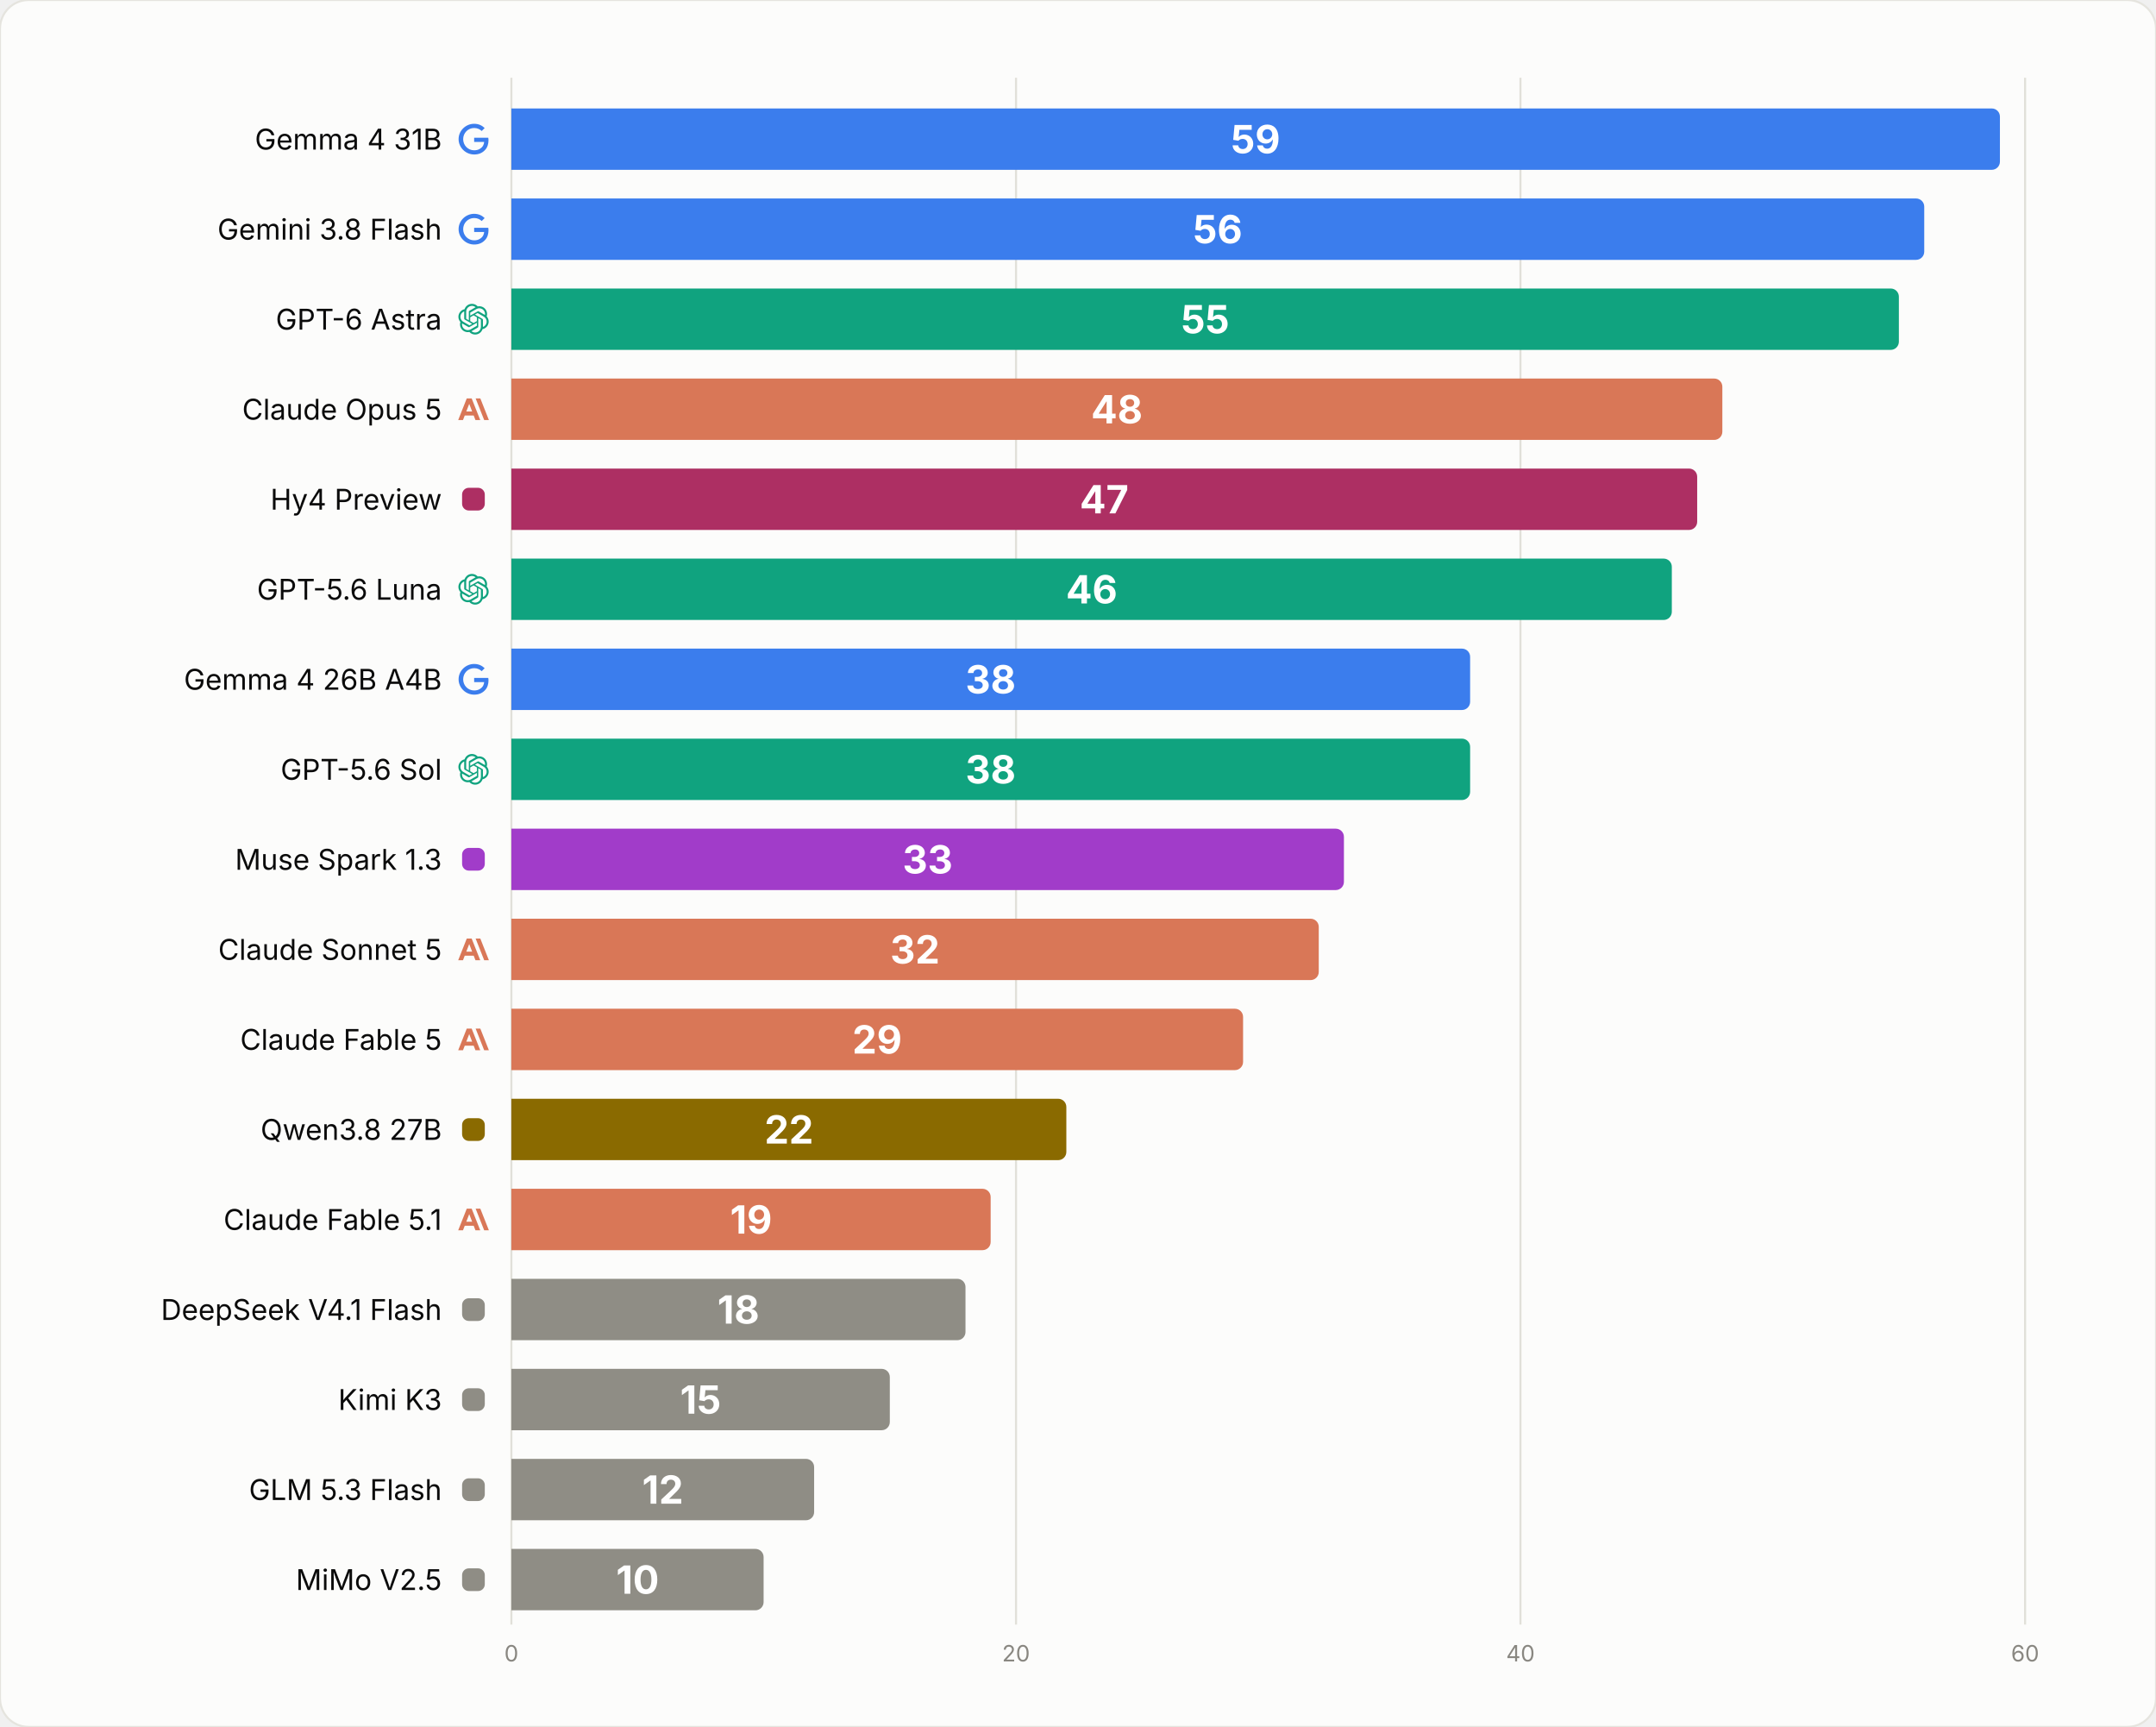
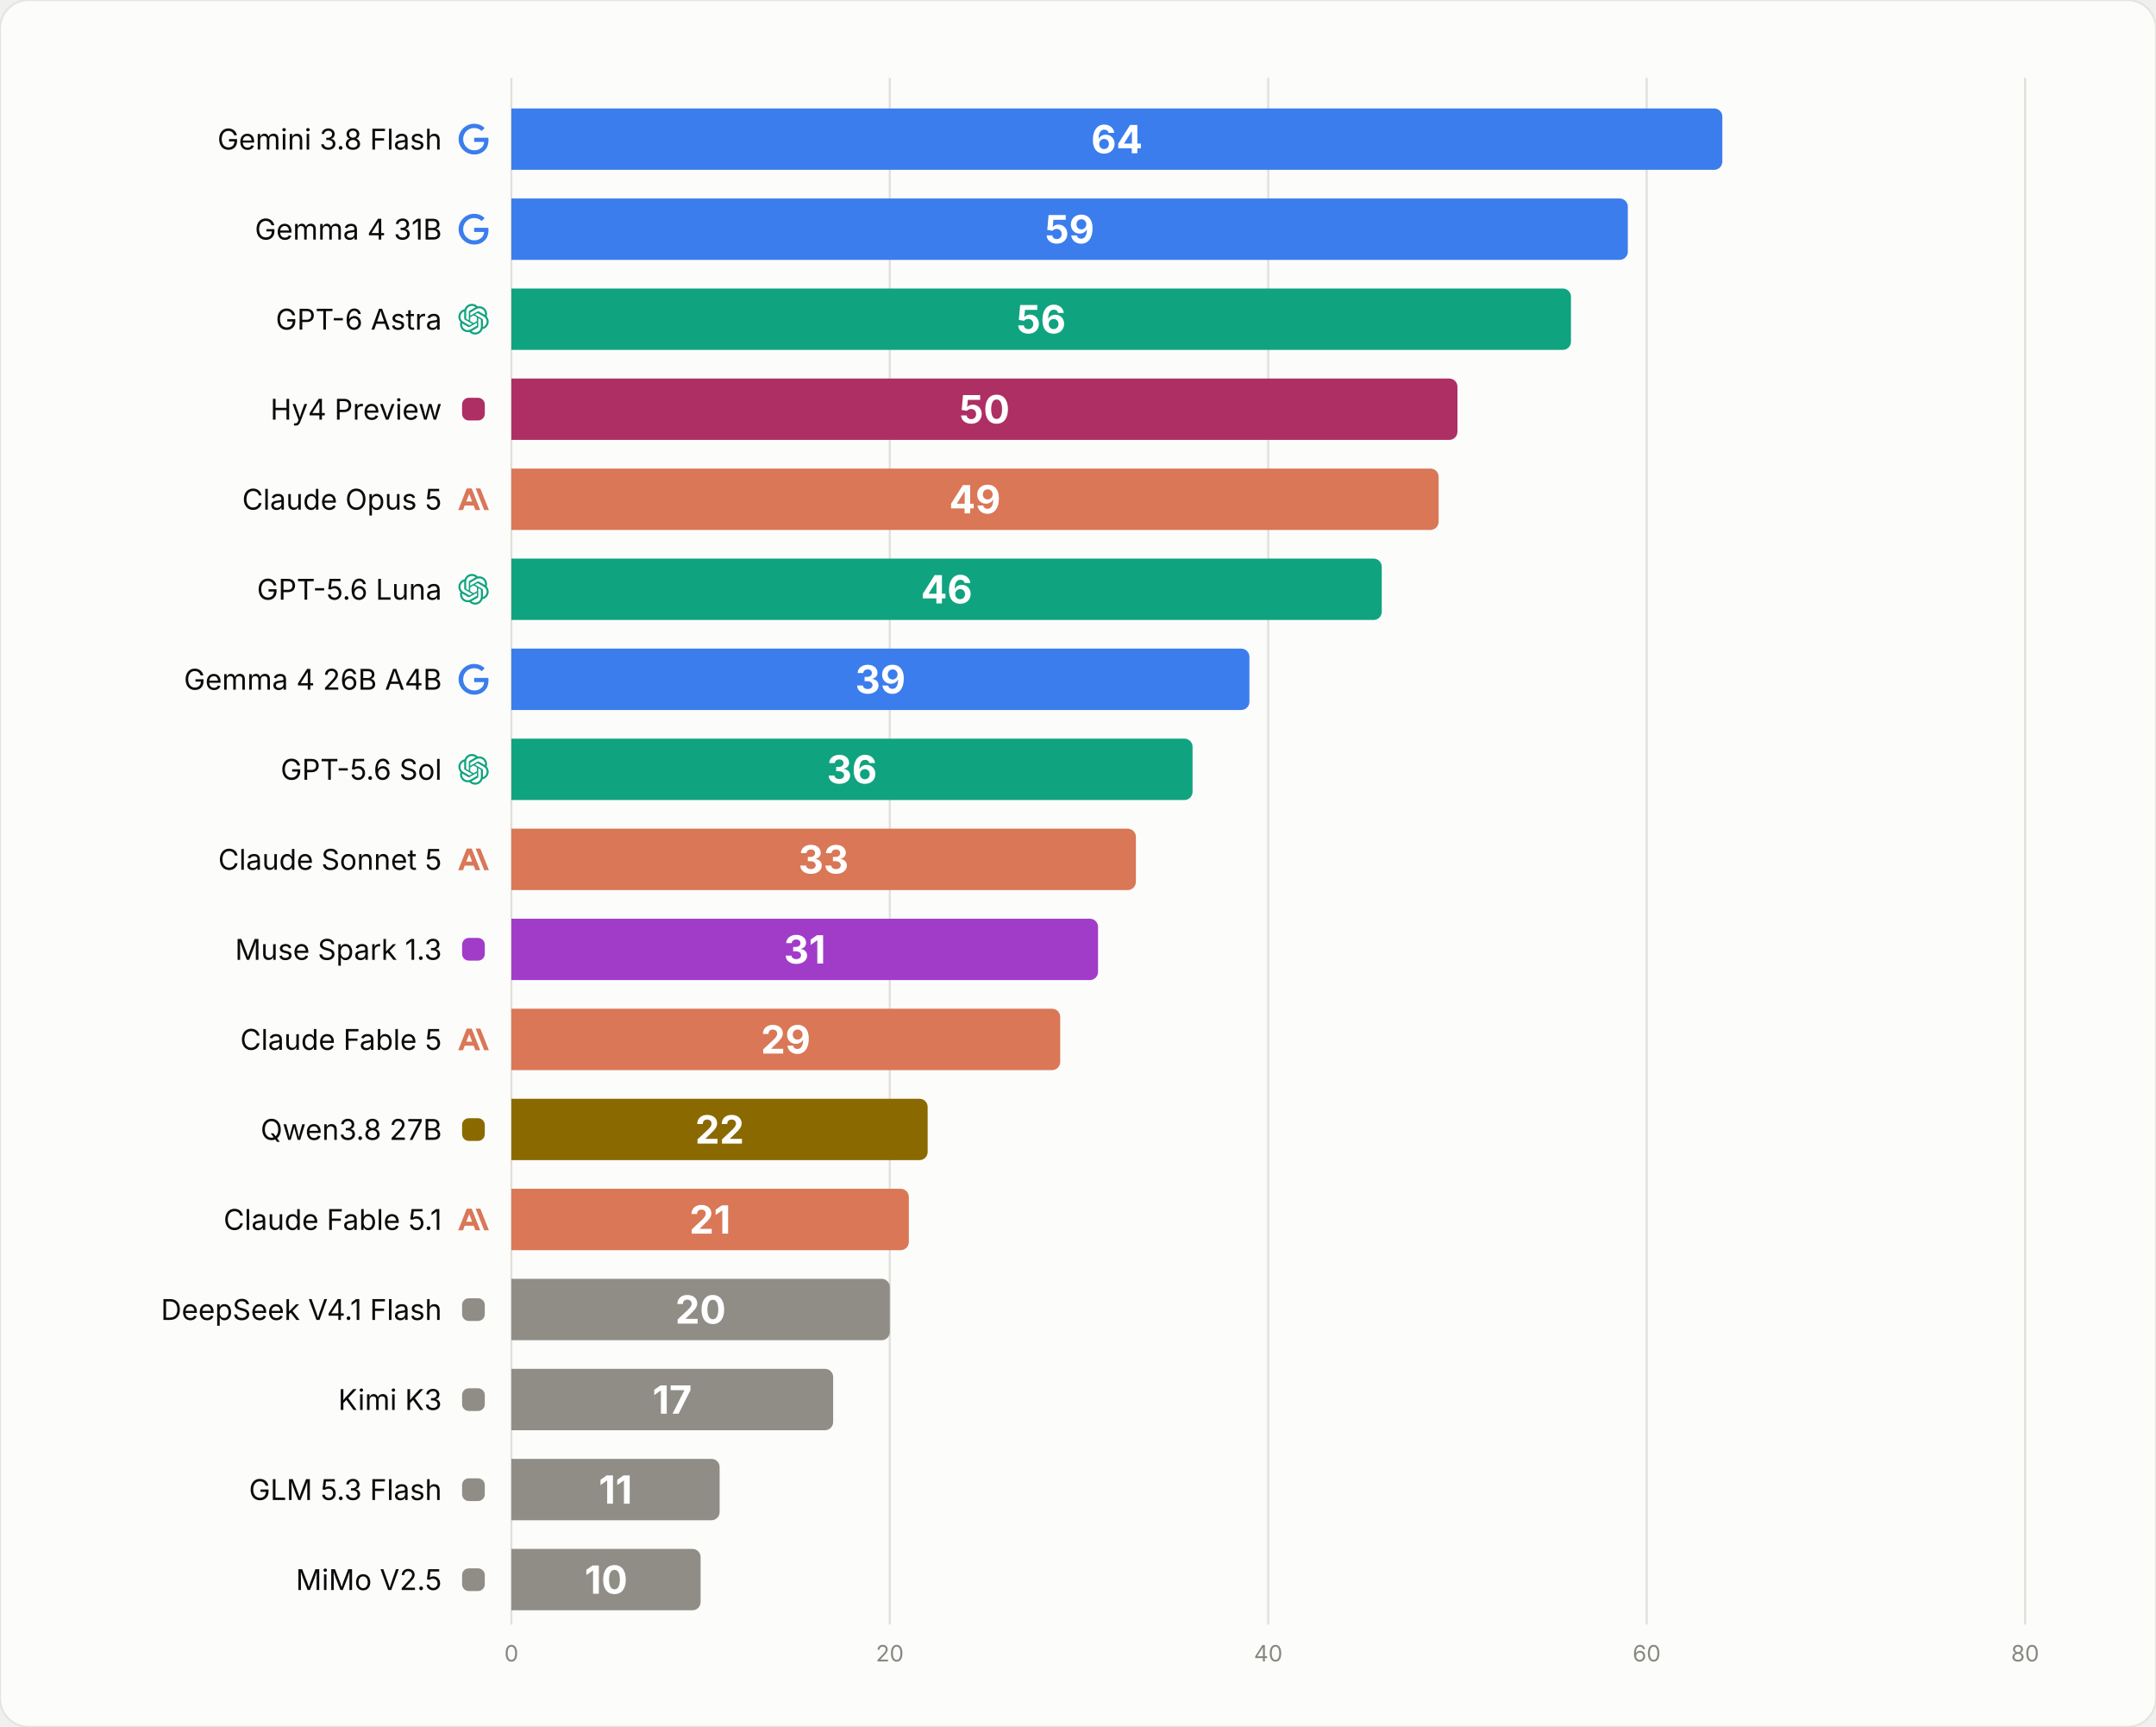
<svg xmlns="http://www.w3.org/2000/svg" viewBox="0 0 1054 844" width="1054" height="844" font-family="system-ui, -apple-system, 'Segoe UI', 'Hiragino Kaku Gothic ProN', 'Noto Sans JP', sans-serif" role="img">
  <rect x="0" y="0" width="1054" height="844" rx="14" fill="#fcfcfb" stroke="#e5e4de" />
  <g transform="translate(18 18)">
    <line stroke="#e1e0d9" stroke-width="1" x1="232.0" y1="20" x2="232.0" y2="776" />
-     <line stroke="#e1e0d9" stroke-width="1" x1="478.7" y1="20" x2="478.7" y2="776" />
-     <line stroke="#e1e0d9" stroke-width="1" x1="725.3" y1="20" x2="725.3" y2="776" />
+     <line stroke="#e1e0d9" stroke-width="1" x1="417.0" y1="20" x2="417.0" y2="776" />
+     <line stroke="#e1e0d9" stroke-width="1" x1="602.0" y1="20" x2="602.0" y2="776" />
+     <line stroke="#e1e0d9" stroke-width="1" x1="787.0" y1="20" x2="787.0" y2="776" />
    <line stroke="#e1e0d9" stroke-width="1" x1="972.0" y1="20" x2="972.0" y2="776" />
    <text fill="#898781" font-size="11" x="232.0" y="794" text-anchor="middle">0</text>
-     <text fill="#898781" font-size="11" x="478.7" y="794" text-anchor="middle">20</text>
-     <text fill="#898781" font-size="11" x="725.3" y="794" text-anchor="middle">40</text>
-     <text fill="#898781" font-size="11" x="972.0" y="794" text-anchor="middle">60</text>
+     <text fill="#898781" font-size="11" x="417.0" y="794" text-anchor="middle">20</text>
+     <text fill="#898781" font-size="11" x="602.0" y="794" text-anchor="middle">40</text>
+     <text fill="#898781" font-size="11" x="787.0" y="794" text-anchor="middle">60</text>
+     <text fill="#898781" font-size="11" x="972.0" y="794" text-anchor="middle">80</text>
    <g>
      <path transform="translate(206.0 42.5) scale(0.625)" fill="#3b7ded" d="M12.48 10.92v3.28h7.84c-.24 1.84-.853 3.187-1.787 4.133-1.147 1.147-2.933 2.4-6.053 2.4-4.827 0-8.6-3.893-8.6-8.72s3.773-8.72 8.6-8.72c2.6 0 4.507 1.027 5.907 2.347l2.307-2.307C18.747 1.44 16.133 0 12.48 0 5.867 0 .307 5.387.307 12s5.56 12 12.173 12c3.573 0 6.267-1.173 8.373-3.36 2.16-2.16 2.84-5.213 2.84-7.667 0-.76-.053-1.467-.173-2.053H12.48z" />
-       <text fill="#0b0b0b" font-size="14" x="198" y="50" text-anchor="end" dominant-baseline="central">Gemma 4 31B</text>
-       <path fill="#3b7ded" d="M232.0 35.0 H955.7 a4 4 0 0 1 4 4 V61.0 a4 4 0 0 1 -4 4 H232.0 Z" />
-       <text fill="#ffffff" font-size="19" font-weight="700" x="595.8" y="50" text-anchor="middle" dominant-baseline="central">59</text>
+       <text fill="#0b0b0b" font-size="14" x="198" y="50" text-anchor="end" dominant-baseline="central">Gemini 3.8 Flash</text>
+       <path fill="#3b7ded" d="M232.0 35.0 H820.0 a4 4 0 0 1 4 4 V61.0 a4 4 0 0 1 -4 4 H232.0 Z" />
+       <text fill="#ffffff" font-size="19" font-weight="700" x="528.0" y="50" text-anchor="middle" dominant-baseline="central">64</text>
    </g>
    <g>
      <path transform="translate(206.0 86.5) scale(0.625)" fill="#3b7ded" d="M12.48 10.92v3.28h7.84c-.24 1.84-.853 3.187-1.787 4.133-1.147 1.147-2.933 2.4-6.053 2.4-4.827 0-8.6-3.893-8.6-8.72s3.773-8.72 8.6-8.72c2.6 0 4.507 1.027 5.907 2.347l2.307-2.307C18.747 1.44 16.133 0 12.48 0 5.867 0 .307 5.387.307 12s5.56 12 12.173 12c3.573 0 6.267-1.173 8.373-3.36 2.16-2.16 2.84-5.213 2.84-7.667 0-.76-.053-1.467-.173-2.053H12.48z" />
-       <text fill="#0b0b0b" font-size="14" x="198" y="94" text-anchor="end" dominant-baseline="central">Gemini 3.8 Flash</text>
-       <path fill="#3b7ded" d="M232.0 79.0 H918.7 a4 4 0 0 1 4 4 V105.0 a4 4 0 0 1 -4 4 H232.0 Z" />
-       <text fill="#ffffff" font-size="19" font-weight="700" x="577.3" y="94" text-anchor="middle" dominant-baseline="central">56</text>
+       <text fill="#0b0b0b" font-size="14" x="198" y="94" text-anchor="end" dominant-baseline="central">Gemma 4 31B</text>
+       <path fill="#3b7ded" d="M232.0 79.0 H773.8 a4 4 0 0 1 4 4 V105.0 a4 4 0 0 1 -4 4 H232.0 Z" />
+       <text fill="#ffffff" font-size="19" font-weight="700" x="504.9" y="94" text-anchor="middle" dominant-baseline="central">59</text>
    </g>
    <g>
      <path transform="translate(206.0 130.5) scale(0.625)" fill="#10a37f" d="M22.282 9.821a5.985 5.985 0 0 0-.516-4.911 6.046 6.046 0 0 0-6.51-2.9A6.065 6.065 0 0 0 4.981 4.182a5.985 5.985 0 0 0-3.998 2.9 6.046 6.046 0 0 0 .743 7.097 5.98 5.98 0 0 0 .511 4.911 6.051 6.051 0 0 0 6.515 2.9A5.985 5.985 0 0 0 13.26 24a6.056 6.056 0 0 0 5.772-4.206 5.989 5.989 0 0 0 3.998-2.9 6.056 6.056 0 0 0-.748-7.073zm-9.022 12.608a4.476 4.476 0 0 1-2.876-1.041l.142-.08 4.778-2.758a.795.795 0 0 0 .393-.681v-6.737l2.02 1.169a.071.071 0 0 1 .038.052v5.583a4.504 4.504 0 0 1-4.495 4.494zm-9.661-4.125a4.471 4.471 0 0 1-.535-3.014l.142.085 4.783 2.758a.771.771 0 0 0 .781 0l5.843-3.369v2.332a.08.08 0 0 1-.033.061L9.74 19.95a4.499 4.499 0 0 1-6.141-1.646zM2.341 7.896a4.485 4.485 0 0 1 2.365-1.973V11.6a.766.766 0 0 0 .388.676l5.814 3.354-2.02 1.169a.076.076 0 0 1-.071 0l-4.83-2.787A4.504 4.504 0 0 1 2.341 7.872zm16.596 3.856L13.104 8.364 15.119 7.2a.076.076 0 0 1 .071 0l4.83 2.791a4.494 4.494 0 0 1-.676 8.104v-5.677a.79.79 0 0 0-.407-.667zm2.011-3.023l-.142-.085-4.774-2.782a.776.776 0 0 0-.785 0L9.409 9.23V6.897a.066.066 0 0 1 .028-.061l4.83-2.787a4.499 4.499 0 0 1 6.68 4.66zM8.306 12.863l-2.02-1.164a.08.08 0 0 1-.038-.057V6.074a4.499 4.499 0 0 1 7.376-3.454l-.142.081L8.704 5.459a.795.795 0 0 0-.393.681zm1.098-2.365l2.602-1.5 2.607 1.5v2.999l-2.597 1.5-2.607-1.5Z" />
      <text fill="#0b0b0b" font-size="14" x="198" y="138" text-anchor="end" dominant-baseline="central">GPT-6 Astra</text>
-       <path fill="#10a37f" d="M232.0 123.0 H906.3 a4 4 0 0 1 4 4 V149.0 a4 4 0 0 1 -4 4 H232.0 Z" />
-       <text fill="#ffffff" font-size="19" font-weight="700" x="571.2" y="138" text-anchor="middle" dominant-baseline="central">55</text>
+       <path fill="#10a37f" d="M232.0 123.0 H746.0 a4 4 0 0 1 4 4 V149.0 a4 4 0 0 1 -4 4 H232.0 Z" />
+       <text fill="#ffffff" font-size="19" font-weight="700" x="491.0" y="138" text-anchor="middle" dominant-baseline="central">56</text>
    </g>
    <g>
-       <path transform="translate(206.0 174.5) scale(0.625)" fill="#d97757" d="M17.304 3.541h-3.672l6.696 16.918H24Zm-10.608 0L0 20.459h3.744l1.369-3.553h7.005l1.369 3.553h3.744L10.536 3.541Zm-.371 10.223 2.291-5.946 2.291 5.946Z" />
-       <text fill="#0b0b0b" font-size="14" x="198" y="182" text-anchor="end" dominant-baseline="central">Claude Opus 5</text>
-       <path fill="#d97757" d="M232.0 167.0 H820.0 a4 4 0 0 1 4 4 V193.0 a4 4 0 0 1 -4 4 H232.0 Z" />
-       <text fill="#ffffff" font-size="19" font-weight="700" x="528.0" y="182" text-anchor="middle" dominant-baseline="central">48</text>
+       <rect x="207.9" y="176.4" width="11.1" height="11.1" rx="3.3" fill="#ad2f63" />
+       <text fill="#0b0b0b" font-size="14" x="198" y="182" text-anchor="end" dominant-baseline="central">Hy4 Preview</text>
+       <path fill="#ad2f63" d="M232.0 167.0 H690.5 a4 4 0 0 1 4 4 V193.0 a4 4 0 0 1 -4 4 H232.0 Z" />
+       <text fill="#ffffff" font-size="19" font-weight="700" x="463.3" y="182" text-anchor="middle" dominant-baseline="central">50</text>
    </g>
    <g>
-       <rect x="207.9" y="220.4" width="11.1" height="11.1" rx="3.3" fill="#ad2f63" />
-       <text fill="#0b0b0b" font-size="14" x="198" y="226" text-anchor="end" dominant-baseline="central">Hy4 Preview</text>
-       <path fill="#ad2f63" d="M232.0 211.0 H807.7 a4 4 0 0 1 4 4 V237.0 a4 4 0 0 1 -4 4 H232.0 Z" />
-       <text fill="#ffffff" font-size="19" font-weight="700" x="521.8" y="226" text-anchor="middle" dominant-baseline="central">47</text>
+       <path transform="translate(206.0 218.5) scale(0.625)" fill="#d97757" d="M17.304 3.541h-3.672l6.696 16.918H24Zm-10.608 0L0 20.459h3.744l1.369-3.553h7.005l1.369 3.553h3.744L10.536 3.541Zm-.371 10.223 2.291-5.946 2.291 5.946Z" />
+       <text fill="#0b0b0b" font-size="14" x="198" y="226" text-anchor="end" dominant-baseline="central">Claude Opus 5</text>
+       <path fill="#d97757" d="M232.0 211.0 H681.3 a4 4 0 0 1 4 4 V237.0 a4 4 0 0 1 -4 4 H232.0 Z" />
+       <text fill="#ffffff" font-size="19" font-weight="700" x="458.6" y="226" text-anchor="middle" dominant-baseline="central">49</text>
    </g>
    <g>
      <path transform="translate(206.0 262.5) scale(0.625)" fill="#10a37f" d="M22.282 9.821a5.985 5.985 0 0 0-.516-4.911 6.046 6.046 0 0 0-6.51-2.9A6.065 6.065 0 0 0 4.981 4.182a5.985 5.985 0 0 0-3.998 2.9 6.046 6.046 0 0 0 .743 7.097 5.98 5.98 0 0 0 .511 4.911 6.051 6.051 0 0 0 6.515 2.9A5.985 5.985 0 0 0 13.26 24a6.056 6.056 0 0 0 5.772-4.206 5.989 5.989 0 0 0 3.998-2.9 6.056 6.056 0 0 0-.748-7.073zm-9.022 12.608a4.476 4.476 0 0 1-2.876-1.041l.142-.08 4.778-2.758a.795.795 0 0 0 .393-.681v-6.737l2.02 1.169a.071.071 0 0 1 .038.052v5.583a4.504 4.504 0 0 1-4.495 4.494zm-9.661-4.125a4.471 4.471 0 0 1-.535-3.014l.142.085 4.783 2.758a.771.771 0 0 0 .781 0l5.843-3.369v2.332a.08.08 0 0 1-.033.061L9.74 19.95a4.499 4.499 0 0 1-6.141-1.646zM2.341 7.896a4.485 4.485 0 0 1 2.365-1.973V11.6a.766.766 0 0 0 .388.676l5.814 3.354-2.02 1.169a.076.076 0 0 1-.071 0l-4.83-2.787A4.504 4.504 0 0 1 2.341 7.872zm16.596 3.856L13.104 8.364 15.119 7.2a.076.076 0 0 1 .071 0l4.83 2.791a4.494 4.494 0 0 1-.676 8.104v-5.677a.79.79 0 0 0-.407-.667zm2.011-3.023l-.142-.085-4.774-2.782a.776.776 0 0 0-.785 0L9.409 9.23V6.897a.066.066 0 0 1 .028-.061l4.83-2.787a4.499 4.499 0 0 1 6.68 4.66zM8.306 12.863l-2.02-1.164a.08.08 0 0 1-.038-.057V6.074a4.499 4.499 0 0 1 7.376-3.454l-.142.081L8.704 5.459a.795.795 0 0 0-.393.681zm1.098-2.365l2.602-1.5 2.607 1.5v2.999l-2.597 1.5-2.607-1.5Z" />
      <text fill="#0b0b0b" font-size="14" x="198" y="270" text-anchor="end" dominant-baseline="central">GPT-5.6 Luna</text>
-       <path fill="#10a37f" d="M232.0 255.0 H795.3 a4 4 0 0 1 4 4 V281.0 a4 4 0 0 1 -4 4 H232.0 Z" />
-       <text fill="#ffffff" font-size="19" font-weight="700" x="515.7" y="270" text-anchor="middle" dominant-baseline="central">46</text>
+       <path fill="#10a37f" d="M232.0 255.0 H653.5 a4 4 0 0 1 4 4 V281.0 a4 4 0 0 1 -4 4 H232.0 Z" />
+       <text fill="#ffffff" font-size="19" font-weight="700" x="444.8" y="270" text-anchor="middle" dominant-baseline="central">46</text>
    </g>
    <g>
      <path transform="translate(206.0 306.5) scale(0.625)" fill="#3b7ded" d="M12.48 10.92v3.28h7.84c-.24 1.84-.853 3.187-1.787 4.133-1.147 1.147-2.933 2.4-6.053 2.4-4.827 0-8.6-3.893-8.6-8.72s3.773-8.72 8.6-8.72c2.6 0 4.507 1.027 5.907 2.347l2.307-2.307C18.747 1.44 16.133 0 12.48 0 5.867 0 .307 5.387.307 12s5.56 12 12.173 12c3.573 0 6.267-1.173 8.373-3.36 2.16-2.16 2.84-5.213 2.84-7.667 0-.76-.053-1.467-.173-2.053H12.48z" />
      <text fill="#0b0b0b" font-size="14" x="198" y="314" text-anchor="end" dominant-baseline="central">Gemma 4 26B A4B</text>
-       <path fill="#3b7ded" d="M232.0 299.0 H696.7 a4 4 0 0 1 4 4 V325.0 a4 4 0 0 1 -4 4 H232.0 Z" />
-       <text fill="#ffffff" font-size="19" font-weight="700" x="466.3" y="314" text-anchor="middle" dominant-baseline="central">38</text>
+       <path fill="#3b7ded" d="M232.0 299.0 H588.8 a4 4 0 0 1 4 4 V325.0 a4 4 0 0 1 -4 4 H232.0 Z" />
+       <text fill="#ffffff" font-size="19" font-weight="700" x="412.4" y="314" text-anchor="middle" dominant-baseline="central">39</text>
    </g>
    <g>
      <path transform="translate(206.0 350.5) scale(0.625)" fill="#10a37f" d="M22.282 9.821a5.985 5.985 0 0 0-.516-4.911 6.046 6.046 0 0 0-6.51-2.9A6.065 6.065 0 0 0 4.981 4.182a5.985 5.985 0 0 0-3.998 2.9 6.046 6.046 0 0 0 .743 7.097 5.98 5.98 0 0 0 .511 4.911 6.051 6.051 0 0 0 6.515 2.9A5.985 5.985 0 0 0 13.26 24a6.056 6.056 0 0 0 5.772-4.206 5.989 5.989 0 0 0 3.998-2.9 6.056 6.056 0 0 0-.748-7.073zm-9.022 12.608a4.476 4.476 0 0 1-2.876-1.041l.142-.08 4.778-2.758a.795.795 0 0 0 .393-.681v-6.737l2.02 1.169a.071.071 0 0 1 .038.052v5.583a4.504 4.504 0 0 1-4.495 4.494zm-9.661-4.125a4.471 4.471 0 0 1-.535-3.014l.142.085 4.783 2.758a.771.771 0 0 0 .781 0l5.843-3.369v2.332a.08.08 0 0 1-.033.061L9.74 19.95a4.499 4.499 0 0 1-6.141-1.646zM2.341 7.896a4.485 4.485 0 0 1 2.365-1.973V11.6a.766.766 0 0 0 .388.676l5.814 3.354-2.02 1.169a.076.076 0 0 1-.071 0l-4.83-2.787A4.504 4.504 0 0 1 2.341 7.872zm16.596 3.856L13.104 8.364 15.119 7.2a.076.076 0 0 1 .071 0l4.83 2.791a4.494 4.494 0 0 1-.676 8.104v-5.677a.79.79 0 0 0-.407-.667zm2.011-3.023l-.142-.085-4.774-2.782a.776.776 0 0 0-.785 0L9.409 9.23V6.897a.066.066 0 0 1 .028-.061l4.83-2.787a4.499 4.499 0 0 1 6.68 4.66zM8.306 12.863l-2.02-1.164a.08.08 0 0 1-.038-.057V6.074a4.499 4.499 0 0 1 7.376-3.454l-.142.081L8.704 5.459a.795.795 0 0 0-.393.681zm1.098-2.365l2.602-1.5 2.607 1.5v2.999l-2.597 1.5-2.607-1.5Z" />
      <text fill="#0b0b0b" font-size="14" x="198" y="358" text-anchor="end" dominant-baseline="central">GPT-5.6 Sol</text>
-       <path fill="#10a37f" d="M232.0 343.0 H696.7 a4 4 0 0 1 4 4 V369.0 a4 4 0 0 1 -4 4 H232.0 Z" />
-       <text fill="#ffffff" font-size="19" font-weight="700" x="466.3" y="358" text-anchor="middle" dominant-baseline="central">38</text>
+       <path fill="#10a37f" d="M232.0 343.0 H561.0 a4 4 0 0 1 4 4 V369.0 a4 4 0 0 1 -4 4 H232.0 Z" />
+       <text fill="#ffffff" font-size="19" font-weight="700" x="398.5" y="358" text-anchor="middle" dominant-baseline="central">36</text>
    </g>
    <g>
-       <rect x="207.9" y="396.4" width="11.1" height="11.1" rx="3.3" fill="#a13cc9" />
-       <text fill="#0b0b0b" font-size="14" x="198" y="402" text-anchor="end" dominant-baseline="central">Muse Spark 1.3</text>
-       <path fill="#a13cc9" d="M232.0 387.0 H635.0 a4 4 0 0 1 4 4 V413.0 a4 4 0 0 1 -4 4 H232.0 Z" />
-       <text fill="#ffffff" font-size="19" font-weight="700" x="435.5" y="402" text-anchor="middle" dominant-baseline="central">33</text>
+       <path transform="translate(206.0 394.5) scale(0.625)" fill="#d97757" d="M17.304 3.541h-3.672l6.696 16.918H24Zm-10.608 0L0 20.459h3.744l1.369-3.553h7.005l1.369 3.553h3.744L10.536 3.541Zm-.371 10.223 2.291-5.946 2.291 5.946Z" />
+       <text fill="#0b0b0b" font-size="14" x="198" y="402" text-anchor="end" dominant-baseline="central">Claude Sonnet 5</text>
+       <path fill="#d97757" d="M232.0 387.0 H533.3 a4 4 0 0 1 4 4 V413.0 a4 4 0 0 1 -4 4 H232.0 Z" />
+       <text fill="#ffffff" font-size="19" font-weight="700" x="384.6" y="402" text-anchor="middle" dominant-baseline="central">33</text>
    </g>
    <g>
-       <path transform="translate(206.0 438.5) scale(0.625)" fill="#d97757" d="M17.304 3.541h-3.672l6.696 16.918H24Zm-10.608 0L0 20.459h3.744l1.369-3.553h7.005l1.369 3.553h3.744L10.536 3.541Zm-.371 10.223 2.291-5.946 2.291 5.946Z" />
-       <text fill="#0b0b0b" font-size="14" x="198" y="446" text-anchor="end" dominant-baseline="central">Claude Sonnet 5</text>
-       <path fill="#d97757" d="M232.0 431.0 H622.7 a4 4 0 0 1 4 4 V457.0 a4 4 0 0 1 -4 4 H232.0 Z" />
-       <text fill="#ffffff" font-size="19" font-weight="700" x="429.3" y="446" text-anchor="middle" dominant-baseline="central">32</text>
+       <rect x="207.9" y="440.4" width="11.1" height="11.1" rx="3.3" fill="#a13cc9" />
+       <text fill="#0b0b0b" font-size="14" x="198" y="446" text-anchor="end" dominant-baseline="central">Muse Spark 1.3</text>
+       <path fill="#a13cc9" d="M232.0 431.0 H514.8 a4 4 0 0 1 4 4 V457.0 a4 4 0 0 1 -4 4 H232.0 Z" />
+       <text fill="#ffffff" font-size="19" font-weight="700" x="375.4" y="446" text-anchor="middle" dominant-baseline="central">31</text>
    </g>
    <g>
      <path transform="translate(206.0 482.5) scale(0.625)" fill="#d97757" d="M17.304 3.541h-3.672l6.696 16.918H24Zm-10.608 0L0 20.459h3.744l1.369-3.553h7.005l1.369 3.553h3.744L10.536 3.541Zm-.371 10.223 2.291-5.946 2.291 5.946Z" />
      <text fill="#0b0b0b" font-size="14" x="198" y="490" text-anchor="end" dominant-baseline="central">Claude Fable 5</text>
-       <path fill="#d97757" d="M232.0 475.0 H585.7 a4 4 0 0 1 4 4 V501.0 a4 4 0 0 1 -4 4 H232.0 Z" />
-       <text fill="#ffffff" font-size="19" font-weight="700" x="410.8" y="490" text-anchor="middle" dominant-baseline="central">29</text>
+       <path fill="#d97757" d="M232.0 475.0 H496.3 a4 4 0 0 1 4 4 V501.0 a4 4 0 0 1 -4 4 H232.0 Z" />
+       <text fill="#ffffff" font-size="19" font-weight="700" x="366.1" y="490" text-anchor="middle" dominant-baseline="central">29</text>
    </g>
    <g>
      <rect x="207.9" y="528.5" width="11.1" height="11.1" rx="3.3" fill="#8a6a00" />
      <text fill="#0b0b0b" font-size="14" x="198" y="534" text-anchor="end" dominant-baseline="central">Qwen3.8 27B</text>
-       <path fill="#8a6a00" d="M232.0 519.0 H499.3 a4 4 0 0 1 4 4 V545.0 a4 4 0 0 1 -4 4 H232.0 Z" />
-       <text fill="#ffffff" font-size="19" font-weight="700" x="367.7" y="534" text-anchor="middle" dominant-baseline="central">22</text>
+       <path fill="#8a6a00" d="M232.0 519.0 H431.5 a4 4 0 0 1 4 4 V545.0 a4 4 0 0 1 -4 4 H232.0 Z" />
+       <text fill="#ffffff" font-size="19" font-weight="700" x="333.8" y="534" text-anchor="middle" dominant-baseline="central">22</text>
    </g>
    <g>
      <path transform="translate(206.0 570.5) scale(0.625)" fill="#d97757" d="M17.304 3.541h-3.672l6.696 16.918H24Zm-10.608 0L0 20.459h3.744l1.369-3.553h7.005l1.369 3.553h3.744L10.536 3.541Zm-.371 10.223 2.291-5.946 2.291 5.946Z" />
      <text fill="#0b0b0b" font-size="14" x="198" y="578" text-anchor="end" dominant-baseline="central">Claude Fable 5.1</text>
-       <path fill="#d97757" d="M232.0 563.0 H462.3 a4 4 0 0 1 4 4 V589.0 a4 4 0 0 1 -4 4 H232.0 Z" />
-       <text fill="#ffffff" font-size="19" font-weight="700" x="349.2" y="578" text-anchor="middle" dominant-baseline="central">19</text>
+       <path fill="#d97757" d="M232.0 563.0 H422.3 a4 4 0 0 1 4 4 V589.0 a4 4 0 0 1 -4 4 H232.0 Z" />
+       <text fill="#ffffff" font-size="19" font-weight="700" x="329.1" y="578" text-anchor="middle" dominant-baseline="central">21</text>
    </g>
    <g>
      <rect x="207.9" y="616.5" width="11.1" height="11.1" rx="3.3" fill="#8f8d85" />
      <text fill="#0b0b0b" font-size="14" x="198" y="622" text-anchor="end" dominant-baseline="central">DeepSeek V4.1 Flash</text>
-       <path fill="#8f8d85" d="M232.0 607.0 H450.0 a4 4 0 0 1 4 4 V633.0 a4 4 0 0 1 -4 4 H232.0 Z" />
-       <text fill="#ffffff" font-size="19" font-weight="700" x="343.0" y="622" text-anchor="middle" dominant-baseline="central">18</text>
+       <path fill="#8f8d85" d="M232.0 607.0 H413.0 a4 4 0 0 1 4 4 V633.0 a4 4 0 0 1 -4 4 H232.0 Z" />
+       <text fill="#ffffff" font-size="19" font-weight="700" x="324.5" y="622" text-anchor="middle" dominant-baseline="central">20</text>
    </g>
    <g>
      <rect x="207.9" y="660.5" width="11.1" height="11.1" rx="3.3" fill="#8f8d85" />
      <text fill="#0b0b0b" font-size="14" x="198" y="666" text-anchor="end" dominant-baseline="central">Kimi K3</text>
-       <path fill="#8f8d85" d="M232.0 651.0 H413.0 a4 4 0 0 1 4 4 V677.0 a4 4 0 0 1 -4 4 H232.0 Z" />
-       <text fill="#ffffff" font-size="19" font-weight="700" x="324.5" y="666" text-anchor="middle" dominant-baseline="central">15</text>
+       <path fill="#8f8d85" d="M232.0 651.0 H385.3 a4 4 0 0 1 4 4 V677.0 a4 4 0 0 1 -4 4 H232.0 Z" />
+       <text fill="#ffffff" font-size="19" font-weight="700" x="310.6" y="666" text-anchor="middle" dominant-baseline="central">17</text>
    </g>
    <g>
      <rect x="207.9" y="704.5" width="11.1" height="11.1" rx="3.3" fill="#8f8d85" />
      <text fill="#0b0b0b" font-size="14" x="198" y="710" text-anchor="end" dominant-baseline="central">GLM 5.3 Flash</text>
-       <path fill="#8f8d85" d="M232.0 695.0 H376.0 a4 4 0 0 1 4 4 V721.0 a4 4 0 0 1 -4 4 H232.0 Z" />
-       <text fill="#ffffff" font-size="19" font-weight="700" x="306.0" y="710" text-anchor="middle" dominant-baseline="central">12</text>
+       <path fill="#8f8d85" d="M232.0 695.0 H329.8 a4 4 0 0 1 4 4 V721.0 a4 4 0 0 1 -4 4 H232.0 Z" />
+       <text fill="#ffffff" font-size="19" font-weight="700" x="282.9" y="710" text-anchor="middle" dominant-baseline="central">11</text>
    </g>
    <g>
      <rect x="207.9" y="748.5" width="11.1" height="11.1" rx="3.3" fill="#8f8d85" />
      <text fill="#0b0b0b" font-size="14" x="198" y="754" text-anchor="end" dominant-baseline="central">MiMo V2.5</text>
-       <path fill="#8f8d85" d="M232.0 739.0 H351.3 a4 4 0 0 1 4 4 V765.0 a4 4 0 0 1 -4 4 H232.0 Z" />
-       <text fill="#ffffff" font-size="19" font-weight="700" x="293.7" y="754" text-anchor="middle" dominant-baseline="central">10</text>
+       <path fill="#8f8d85" d="M232.0 739.0 H320.5 a4 4 0 0 1 4 4 V765.0 a4 4 0 0 1 -4 4 H232.0 Z" />
+       <text fill="#ffffff" font-size="19" font-weight="700" x="278.3" y="754" text-anchor="middle" dominant-baseline="central">10</text>
    </g>
  </g>
</svg>
